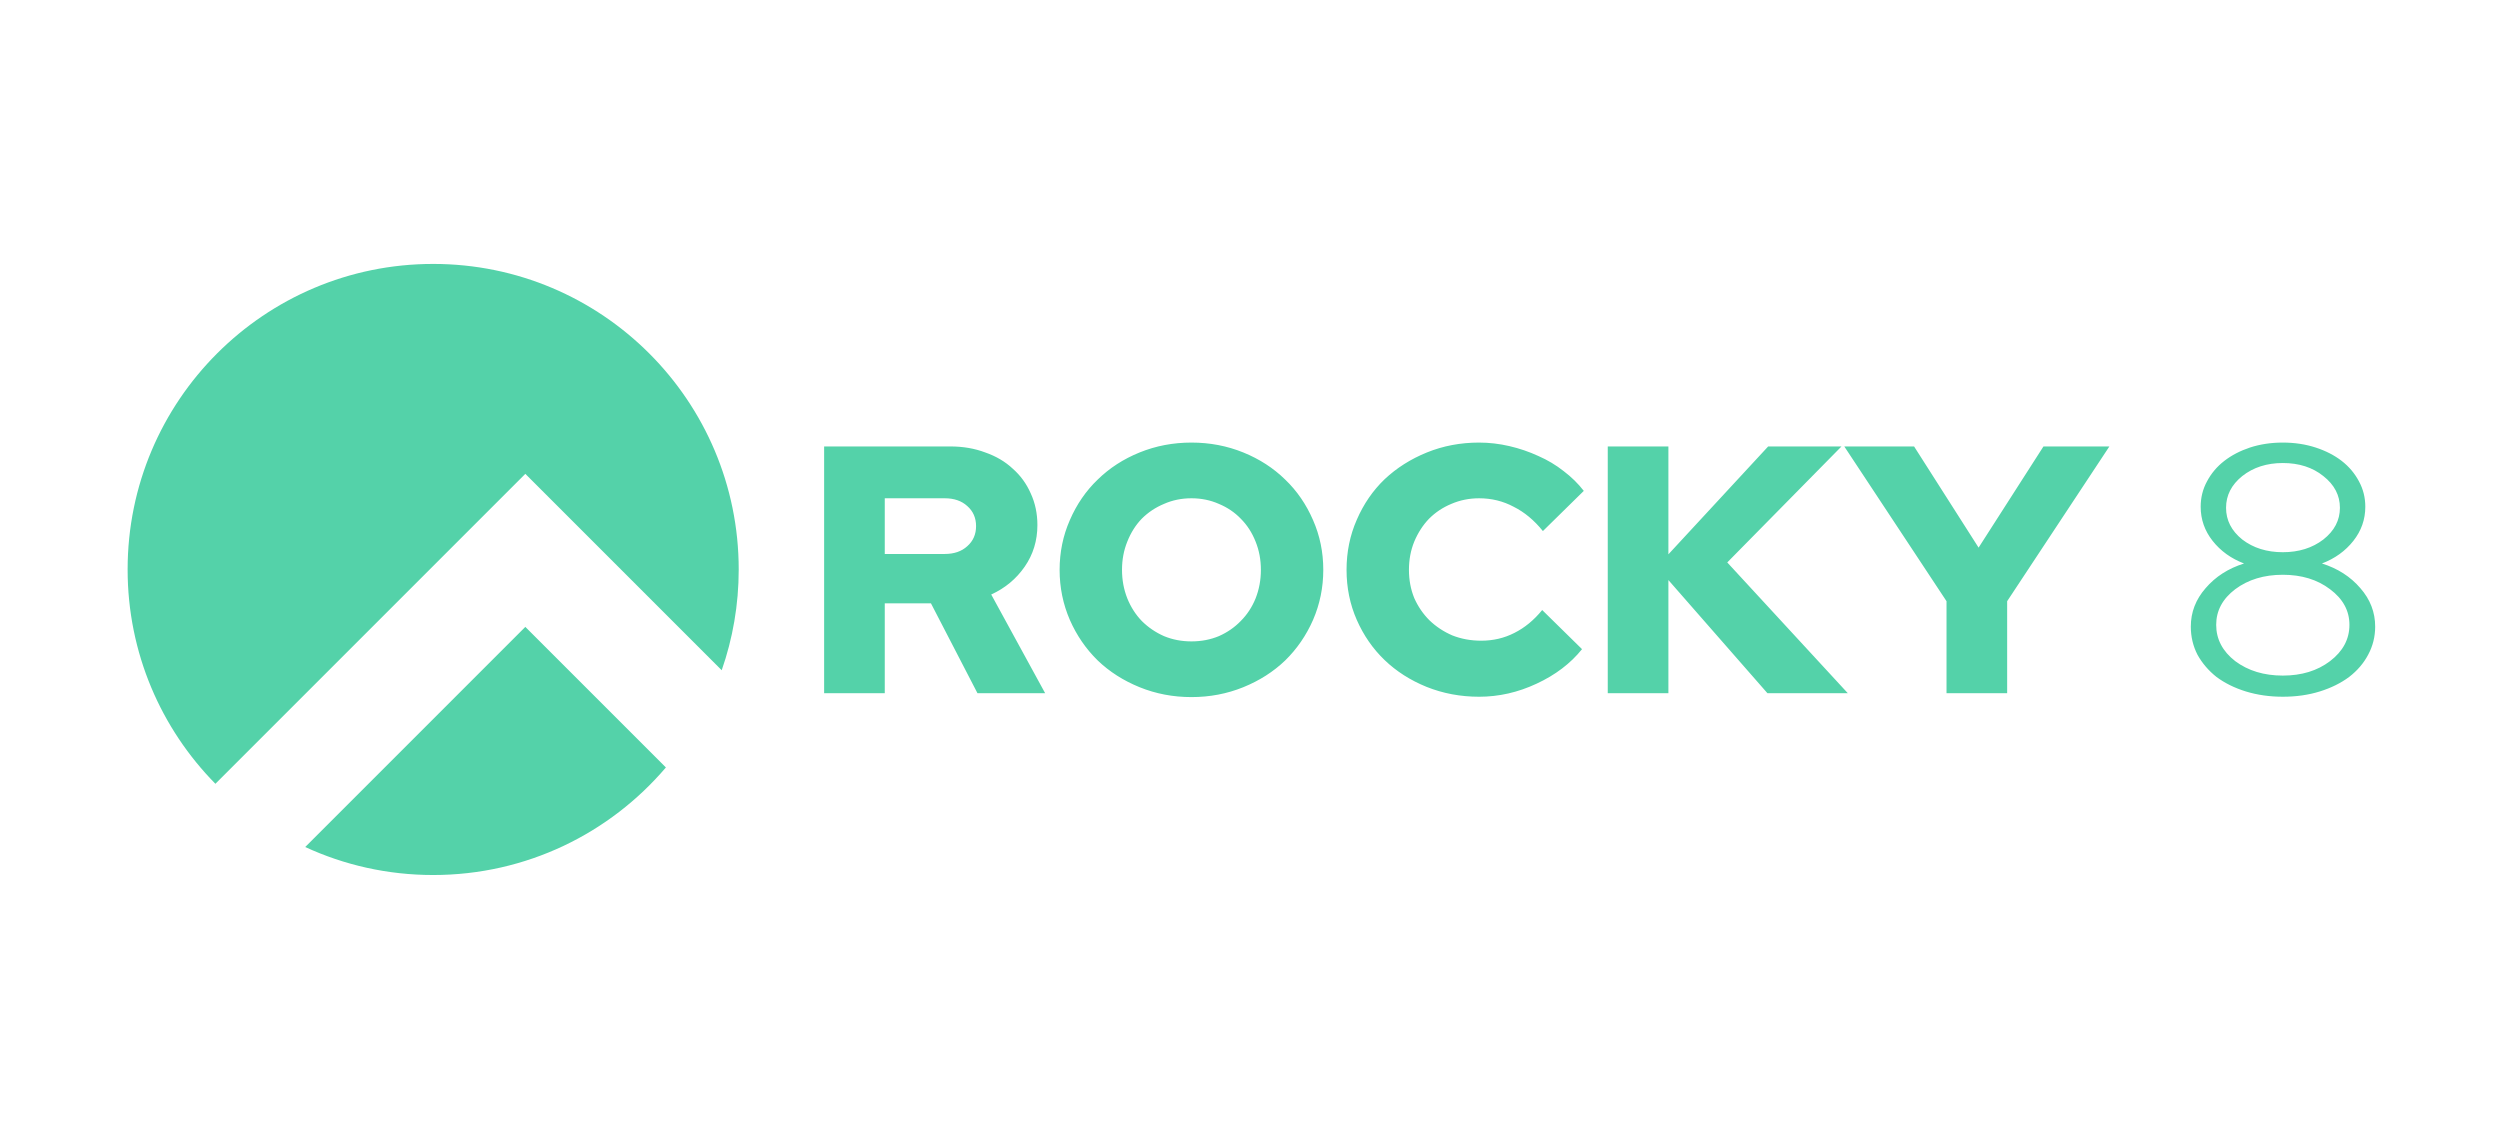
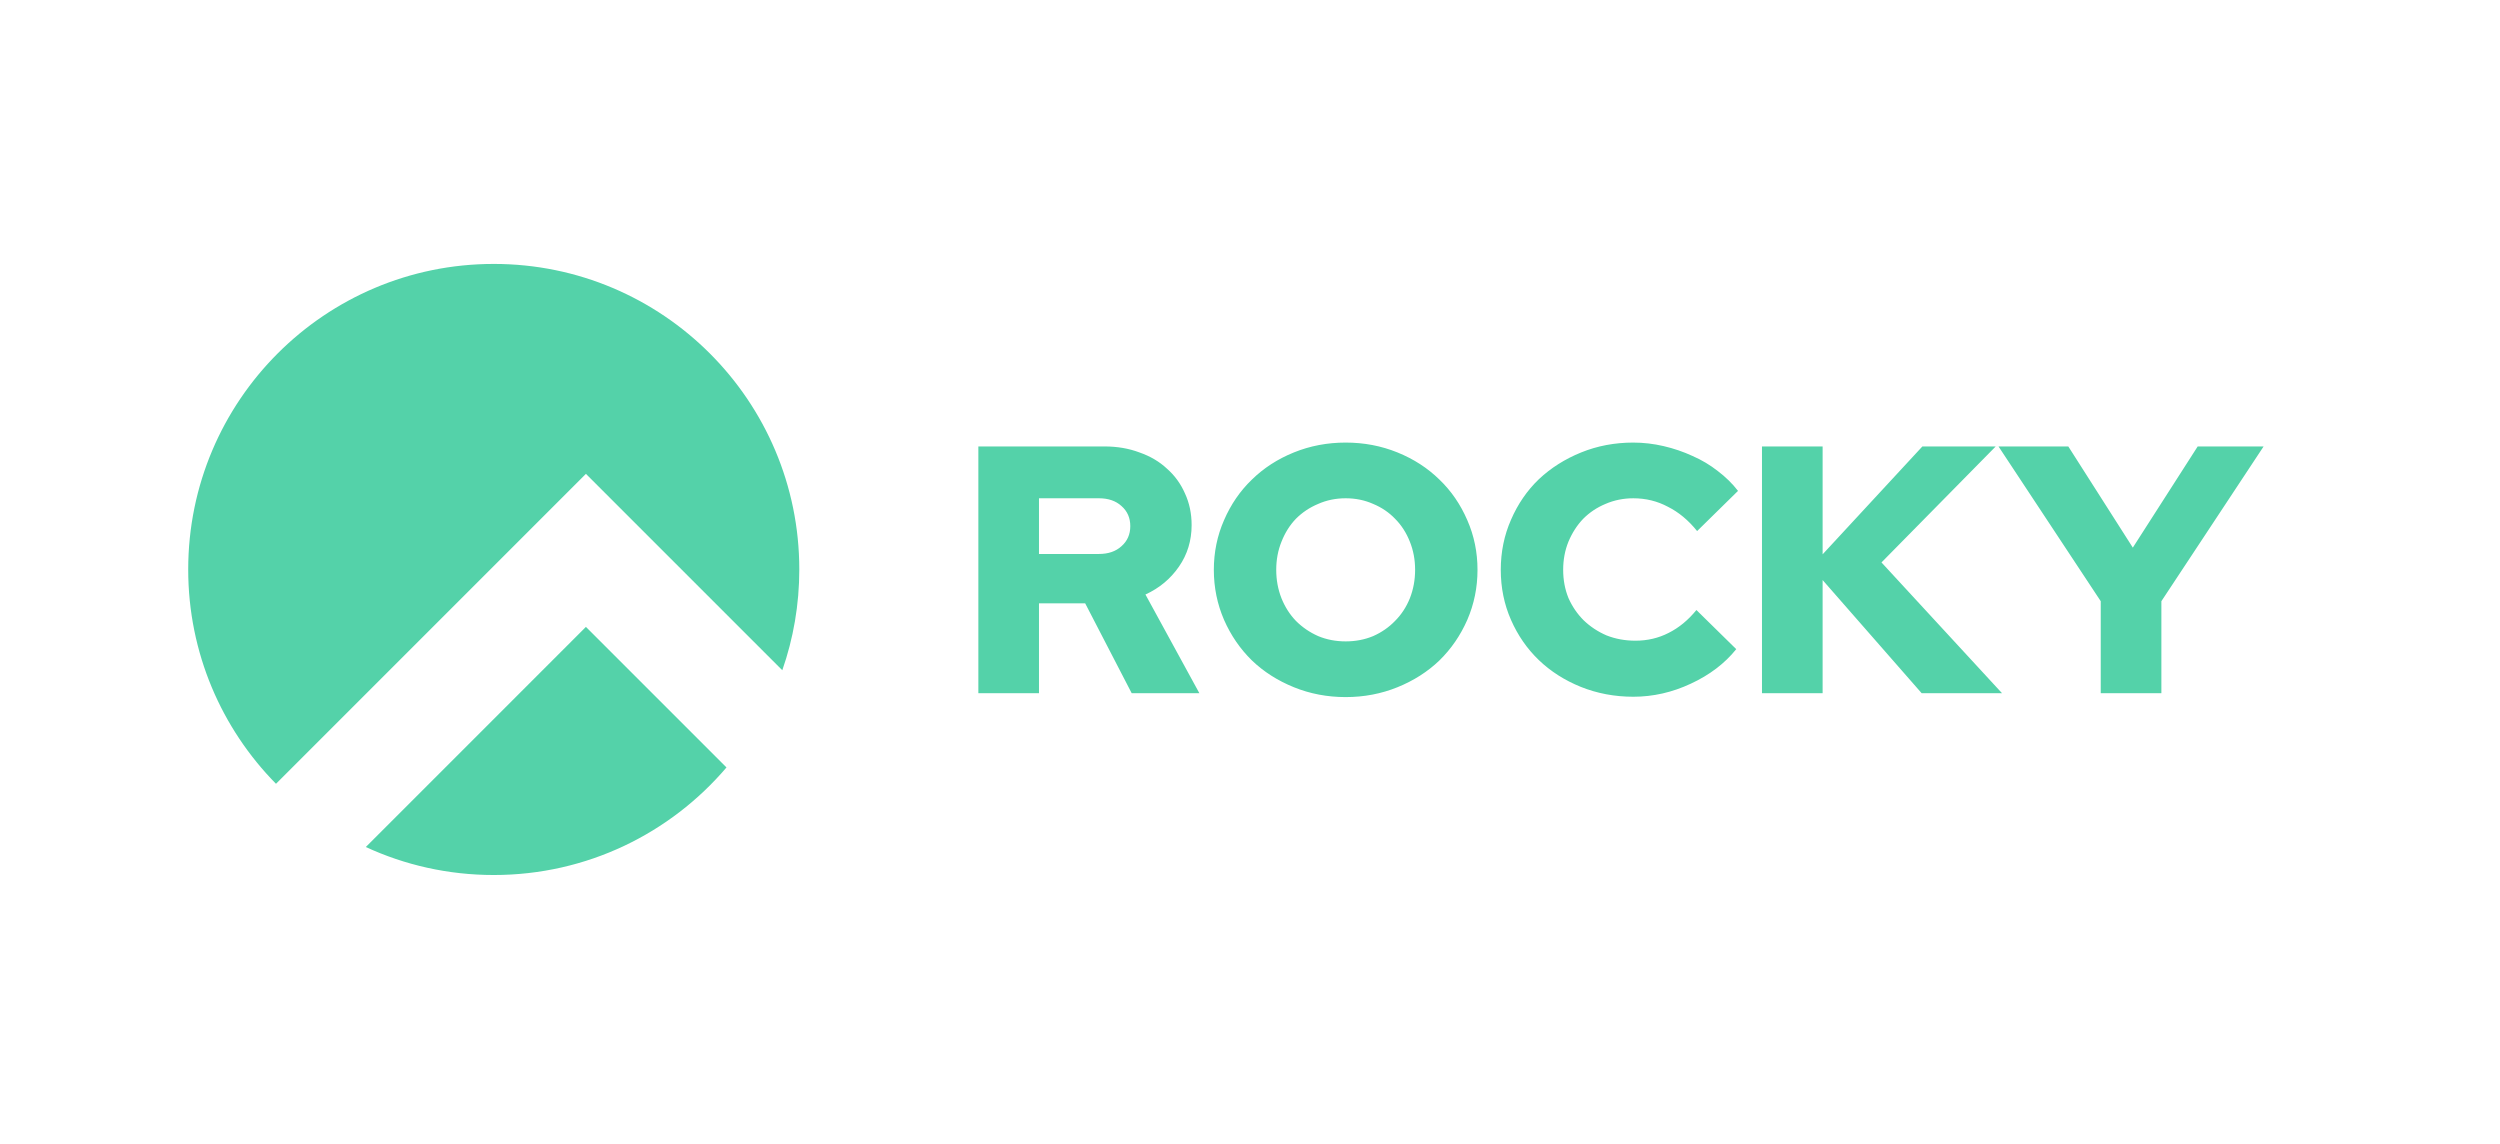
<svg xmlns="http://www.w3.org/2000/svg" version="1.1" width="907.78" height="415.08" id="svg2855">
  <defs id="defs2857">
    <rect x="322.708" y="109.497" width="673.176" height="163.761" id="rect23901" />
    <rect x="319.148" y="115.267" width="568.75" height="206.15" id="rect8253" />
  </defs>
  <text xml:space="preserve" id="text8251" style="font-style:normal;font-variant:normal;font-weight:normal;font-stretch:normal;font-size:40px;line-height:1.25;font-family:'Rocky Display';-inkscape-font-specification:'Rocky Display';white-space:pre;shape-inside:url(#rect8253);fill:#000000;fill-opacity:1;stroke:none" />
-   <g aria-label="ROCKY 8" transform="translate(-30.88002,27.72455)" id="text23899" style="font-weight:900;font-size:128px;line-height:1.25;font-family:'Rocky Display';-inkscape-font-specification:'Rocky Display Heavy';white-space:pre;shape-inside:url(#rect23901);fill:#54d2a9;fill-opacity:1">
-     <path id="path74688" style="font-weight:normal;-inkscape-font-specification:'Rocky Display';fill:#54d2a9;fill-opacity:1" d="m 188.168,68.111 c -61.274,0 -110.947,49.673 -110.947,110.947 0,30.319 12.162,57.798 31.873,77.822 l 112.541,-112.543 27.785,27.785 43.521,43.521 c 4,-11.455 6.174,-23.766 6.174,-36.586 0,-61.274 -49.673,-110.947 -110.947,-110.947 z m 275.342,64.869 c -6.656,0 -12.928,1.195 -18.816,3.584 -5.888,2.389 -10.966,5.676 -15.232,9.857 -4.267,4.096 -7.637,9.001 -10.111,14.719 -2.475,5.632 -3.713,11.649 -3.713,18.049 0,6.4 1.238,12.458 3.713,18.176 2.475,5.632 5.845,10.539 10.111,14.721 4.267,4.096 9.344,7.337 15.232,9.727 5.888,2.389 12.16,3.584 18.816,3.584 6.656,0 12.926,-1.195 18.814,-3.584 5.888,-2.389 10.966,-5.631 15.232,-9.727 4.267,-4.181 7.637,-9.089 10.111,-14.721 2.475,-5.717 3.713,-11.776 3.713,-18.176 0,-6.4 -1.238,-12.417 -3.713,-18.049 -2.475,-5.717 -5.845,-10.623 -10.111,-14.719 -4.267,-4.181 -9.344,-7.468 -15.232,-9.857 -5.888,-2.389 -12.158,-3.584 -18.814,-3.584 z m 104.447,0 c -6.741,0 -13.055,1.195 -18.943,3.584 -5.888,2.389 -11.009,5.633 -15.361,9.729 -4.267,4.096 -7.637,9.003 -10.111,14.721 -2.475,5.632 -3.713,11.69 -3.713,18.176 0,6.485 1.238,12.544 3.713,18.176 2.475,5.632 5.845,10.496 10.111,14.592 4.267,4.096 9.344,7.339 15.232,9.729 5.973,2.389 12.331,3.584 19.072,3.584 7.168,0 14.122,-1.579 20.863,-4.736 6.827,-3.157 12.33,-7.338 16.512,-12.543 l -14.463,-14.209 c -2.987,3.669 -6.359,6.443 -10.113,8.32 -3.669,1.877 -7.679,2.816 -12.031,2.816 -3.755,0 -7.253,-0.64 -10.496,-1.92 -3.157,-1.365 -5.931,-3.2 -8.32,-5.504 -2.304,-2.304 -4.139,-4.992 -5.504,-8.064 -1.28,-3.157 -1.92,-6.571 -1.92,-10.24 -10e-6,-3.669 0.64,-7.083 1.92,-10.24 1.365,-3.243 3.158,-6.016 5.377,-8.32 2.304,-2.304 4.992,-4.095 8.064,-5.375 3.157,-1.365 6.527,-2.049 10.111,-2.049 4.523,0 8.703,1.024 12.543,3.072 3.925,1.963 7.468,4.907 10.625,8.832 l 14.848,-14.592 c -2.048,-2.645 -4.481,-5.035 -7.297,-7.168 -2.816,-2.219 -5.887,-4.053 -9.215,-5.504 -3.328,-1.536 -6.827,-2.731 -10.496,-3.584 -3.669,-0.853 -7.338,-1.281 -11.008,-1.281 z m 291.84,0 c -4.267,0 -8.235,0.598 -11.904,1.793 -3.584,1.195 -6.698,2.815 -9.344,4.863 -2.645,2.048 -4.737,4.522 -6.273,7.424 -1.536,2.816 -2.303,5.889 -2.303,9.217 0,4.608 1.45,8.747 4.352,12.416 2.901,3.669 6.699,6.399 11.393,8.191 -5.717,1.792 -10.369,4.78 -13.953,8.961 -3.584,4.096 -5.375,8.746 -5.375,13.951 0,3.669 0.81,7.083 2.432,10.24 1.707,3.072 4.011,5.76 6.912,8.064 2.987,2.219 6.527,3.968 10.623,5.248 4.181,1.28 8.663,1.92 13.441,1.92 4.864,0 9.343,-0.64 13.439,-1.92 4.096,-1.28 7.636,-3.029 10.623,-5.248 2.987,-2.304 5.291,-4.992 6.912,-8.064 1.707,-3.157 2.561,-6.571 2.561,-10.24 0,-5.205 -1.793,-9.855 -5.377,-13.951 -3.584,-4.181 -8.234,-7.169 -13.951,-8.961 4.693,-1.792 8.491,-4.522 11.393,-8.191 2.901,-3.669 4.352,-7.808 4.352,-12.416 0,-3.328 -0.769,-6.401 -2.305,-9.217 -1.536,-2.901 -3.626,-5.376 -6.271,-7.424 -2.645,-2.048 -5.803,-3.669 -9.473,-4.863 -3.669,-1.195 -7.636,-1.793 -11.902,-1.793 z m -529.664,1.408 v 89.602 h 22.016 v -32.641 h 16.768 l 16.896,32.641 h 24.576 l -19.584,-35.842 c 5.035,-2.304 9.088,-5.674 12.16,-10.111 3.072,-4.437 4.607,-9.472 4.607,-15.104 0,-4.181 -0.81,-8.021 -2.432,-11.52 -1.536,-3.499 -3.711,-6.486 -6.527,-8.961 -2.731,-2.56 -6.059,-4.523 -9.984,-5.889 -3.84,-1.451 -8.064,-2.176 -12.672,-2.176 z m 284.543,0 v 89.602 h 22.018 v -41.09 l 35.967,41.09 h 29.184 l -43.775,-47.488 41.473,-42.113 h -26.625 l -36.223,39.168 v -39.168 z m 85.889,0 37.119,56.193 v 33.408 h 22.018 v -33.408 l 37.119,-56.193 H 772.885 L 749.332,171.125 725.908,134.389 Z m 159.232,6.018 c 5.888,0 10.793,1.577 14.719,4.734 4.011,3.157 6.016,6.999 6.016,11.521 0,4.523 -2.005,8.362 -6.016,11.52 -4.011,3.072 -8.916,4.607 -14.719,4.607 -5.803,0 -10.71,-1.535 -14.721,-4.607 -3.925,-3.157 -5.889,-6.997 -5.889,-11.52 0,-4.523 1.963,-8.364 5.889,-11.521 4.011,-3.157 8.918,-4.734 14.721,-4.734 z m -507.648,12.799 h 21.76 c 3.413,0 6.145,0.939 8.193,2.816 2.133,1.877 3.199,4.308 3.199,7.295 0,2.987 -1.066,5.42 -3.199,7.297 -2.048,1.877 -4.78,2.816 -8.193,2.816 h -21.76 z m 111.361,0 c 3.584,0 6.91,0.683 9.982,2.049 3.072,1.28 5.719,3.071 7.938,5.375 2.304,2.304 4.095,5.078 5.375,8.32 1.28,3.157 1.92,6.571 1.92,10.24 0,3.669 -0.64,7.125 -1.92,10.367 -1.28,3.157 -3.071,5.889 -5.375,8.193 -2.219,2.304 -4.865,4.139 -7.938,5.504 -3.072,1.28 -6.398,1.92 -9.982,1.92 -3.584,0 -6.912,-0.64 -9.984,-1.92 -3.072,-1.365 -5.76,-3.2 -8.064,-5.504 -2.219,-2.304 -3.968,-5.036 -5.248,-8.193 -1.28,-3.243 -1.92,-6.698 -1.92,-10.367 0,-3.669 0.64,-7.083 1.92,-10.24 1.28,-3.243 3.029,-6.016 5.248,-8.32 2.304,-2.304 4.992,-4.095 8.064,-5.375 3.072,-1.365 6.4,-2.049 9.984,-2.049 z m 396.287,27.775 c 6.827,0 12.542,1.749 17.15,5.248 4.693,3.499 7.041,7.81 7.041,12.93 0,5.205 -2.348,9.6 -7.041,13.184 -4.608,3.499 -10.324,5.248 -17.15,5.248 -6.827,0 -12.588,-1.749 -17.281,-5.248 -4.608,-3.584 -6.912,-7.978 -6.912,-13.184 0,-5.12 2.304,-9.431 6.912,-12.93 4.693,-3.499 10.455,-5.248 17.281,-5.248 z m -638.162,18.928 -79.928,79.93 c 14.133,6.526 29.871,10.166 46.461,10.166 33.848,0 64.156,-15.158 84.506,-39.057 z" />
+   <g aria-label="ROCKY " transform="translate(25.11998,27.72455)" id="text23899" style="font-weight:900;font-size:128px;line-height:1.25;font-family:'Rocky Display';-inkscape-font-specification:'Rocky Display Heavy';white-space:pre;shape-inside:url(#rect23901);fill:#54d2a9">
+     <path id="path853" d="m 154.168,68.111 c -61.274,0 -110.947,49.673 -110.947,110.947 0,30.319 12.162,57.798 31.873,77.822 l 112.541,-112.543 27.785,27.785 43.521,43.521 c 4,-11.455 6.174,-23.766 6.174,-36.586 0,-61.274 -49.673,-110.947 -110.947,-110.947 z m 309.342,64.869 c -6.656,0 -12.928,1.195 -18.816,3.584 -5.888,2.389 -10.966,5.676 -15.232,9.857 -4.267,4.096 -7.637,9.001 -10.111,14.719 -2.475,5.632 -3.713,11.649 -3.713,18.049 0,6.4 1.238,12.458 3.713,18.176 2.475,5.632 5.845,10.539 10.111,14.721 4.267,4.096 9.344,7.337 15.232,9.727 5.888,2.389 12.16,3.584 18.816,3.584 6.656,0 12.926,-1.195 18.814,-3.584 5.888,-2.389 10.966,-5.631 15.232,-9.727 4.267,-4.181 7.637,-9.089 10.111,-14.721 2.475,-5.717 3.713,-11.776 3.713,-18.176 0,-6.4 -1.238,-12.417 -3.713,-18.049 -2.475,-5.717 -5.845,-10.623 -10.111,-14.719 -4.267,-4.181 -9.344,-7.468 -15.232,-9.857 -5.888,-2.389 -12.158,-3.584 -18.814,-3.584 z m 104.447,0 c -6.741,0 -13.055,1.195 -18.943,3.584 -5.888,2.389 -11.009,5.633 -15.361,9.729 -4.267,4.096 -7.637,9.003 -10.111,14.721 -2.475,5.632 -3.713,11.69 -3.713,18.176 0,6.485 1.238,12.544 3.713,18.176 2.475,5.632 5.845,10.496 10.111,14.592 4.267,4.096 9.344,7.339 15.232,9.729 5.973,2.389 12.331,3.584 19.072,3.584 7.168,0 14.122,-1.579 20.863,-4.736 6.827,-3.157 12.33,-7.338 16.512,-12.543 l -14.463,-14.209 c -2.987,3.669 -6.359,6.443 -10.113,8.32 -3.669,1.877 -7.679,2.816 -12.031,2.816 -3.755,0 -7.253,-0.64 -10.496,-1.92 -3.157,-1.365 -5.931,-3.2 -8.32,-5.504 -2.304,-2.304 -4.139,-4.992 -5.504,-8.064 -1.28,-3.157 -1.92,-6.571 -1.92,-10.24 -10e-6,-3.669 0.64,-7.083 1.92,-10.24 1.365,-3.243 3.158,-6.016 5.377,-8.32 2.304,-2.304 4.992,-4.095 8.064,-5.375 3.157,-1.365 6.527,-2.049 10.111,-2.049 4.523,0 8.703,1.024 12.543,3.072 3.925,1.963 7.468,4.907 10.625,8.832 l 14.848,-14.592 c -2.048,-2.645 -4.481,-5.035 -7.297,-7.168 -2.816,-2.219 -5.887,-4.053 -9.215,-5.504 -3.328,-1.536 -6.827,-2.731 -10.496,-3.584 -3.669,-0.853 -7.338,-1.281 -11.008,-1.281 z m -237.824,1.408 v 89.602 h 22.016 v -32.641 h 16.768 l 16.896,32.641 h 24.576 l -19.584,-35.842 c 5.035,-2.304 9.088,-5.674 12.16,-10.111 3.072,-4.437 4.607,-9.472 4.607,-15.104 0,-4.181 -0.81,-8.021 -2.432,-11.52 -1.536,-3.499 -3.711,-6.486 -6.527,-8.961 -2.731,-2.56 -6.059,-4.523 -9.984,-5.889 -3.84,-1.451 -8.064,-2.176 -12.672,-2.176 z m 284.543,0 v 89.602 h 22.018 v -41.09 l 35.967,41.09 h 29.184 l -43.775,-47.488 41.473,-42.113 h -26.625 l -36.223,39.168 v -39.168 z m 85.889,0 37.119,56.193 v 33.408 h 22.018 v -33.408 l 37.119,-56.193 H 772.885 L 749.332,171.125 725.908,134.389 Z m -348.416,18.816 h 21.76 c 3.413,0 6.145,0.939 8.193,2.816 2.133,1.877 3.199,4.308 3.199,7.295 0,2.987 -1.066,5.42 -3.199,7.297 -2.048,1.877 -4.78,2.816 -8.193,2.816 h -21.76 z m 111.361,0 c 3.584,0 6.91,0.683 9.982,2.049 3.072,1.28 5.719,3.071 7.938,5.375 2.304,2.304 4.095,5.078 5.375,8.32 1.28,3.157 1.92,6.571 1.92,10.24 0,3.669 -0.64,7.125 -1.92,10.367 -1.28,3.157 -3.071,5.889 -5.375,8.193 -2.219,2.304 -4.865,4.139 -7.938,5.504 -3.072,1.28 -6.398,1.92 -9.982,1.92 -3.584,0 -6.912,-0.64 -9.984,-1.92 -3.072,-1.365 -5.76,-3.2 -8.064,-5.504 -2.219,-2.304 -3.968,-5.036 -5.248,-8.193 -1.28,-3.243 -1.92,-6.698 -1.92,-10.367 0,-3.669 0.64,-7.083 1.92,-10.24 1.28,-3.243 3.029,-6.016 5.248,-8.32 2.304,-2.304 4.992,-4.095 8.064,-5.375 3.072,-1.365 6.4,-2.049 9.984,-2.049 z m -275.875,46.703 -79.928,79.93 c 14.133,6.526 29.871,10.166 46.461,10.166 33.848,0 64.156,-15.158 84.506,-39.057 z" />
  </g>
</svg>
